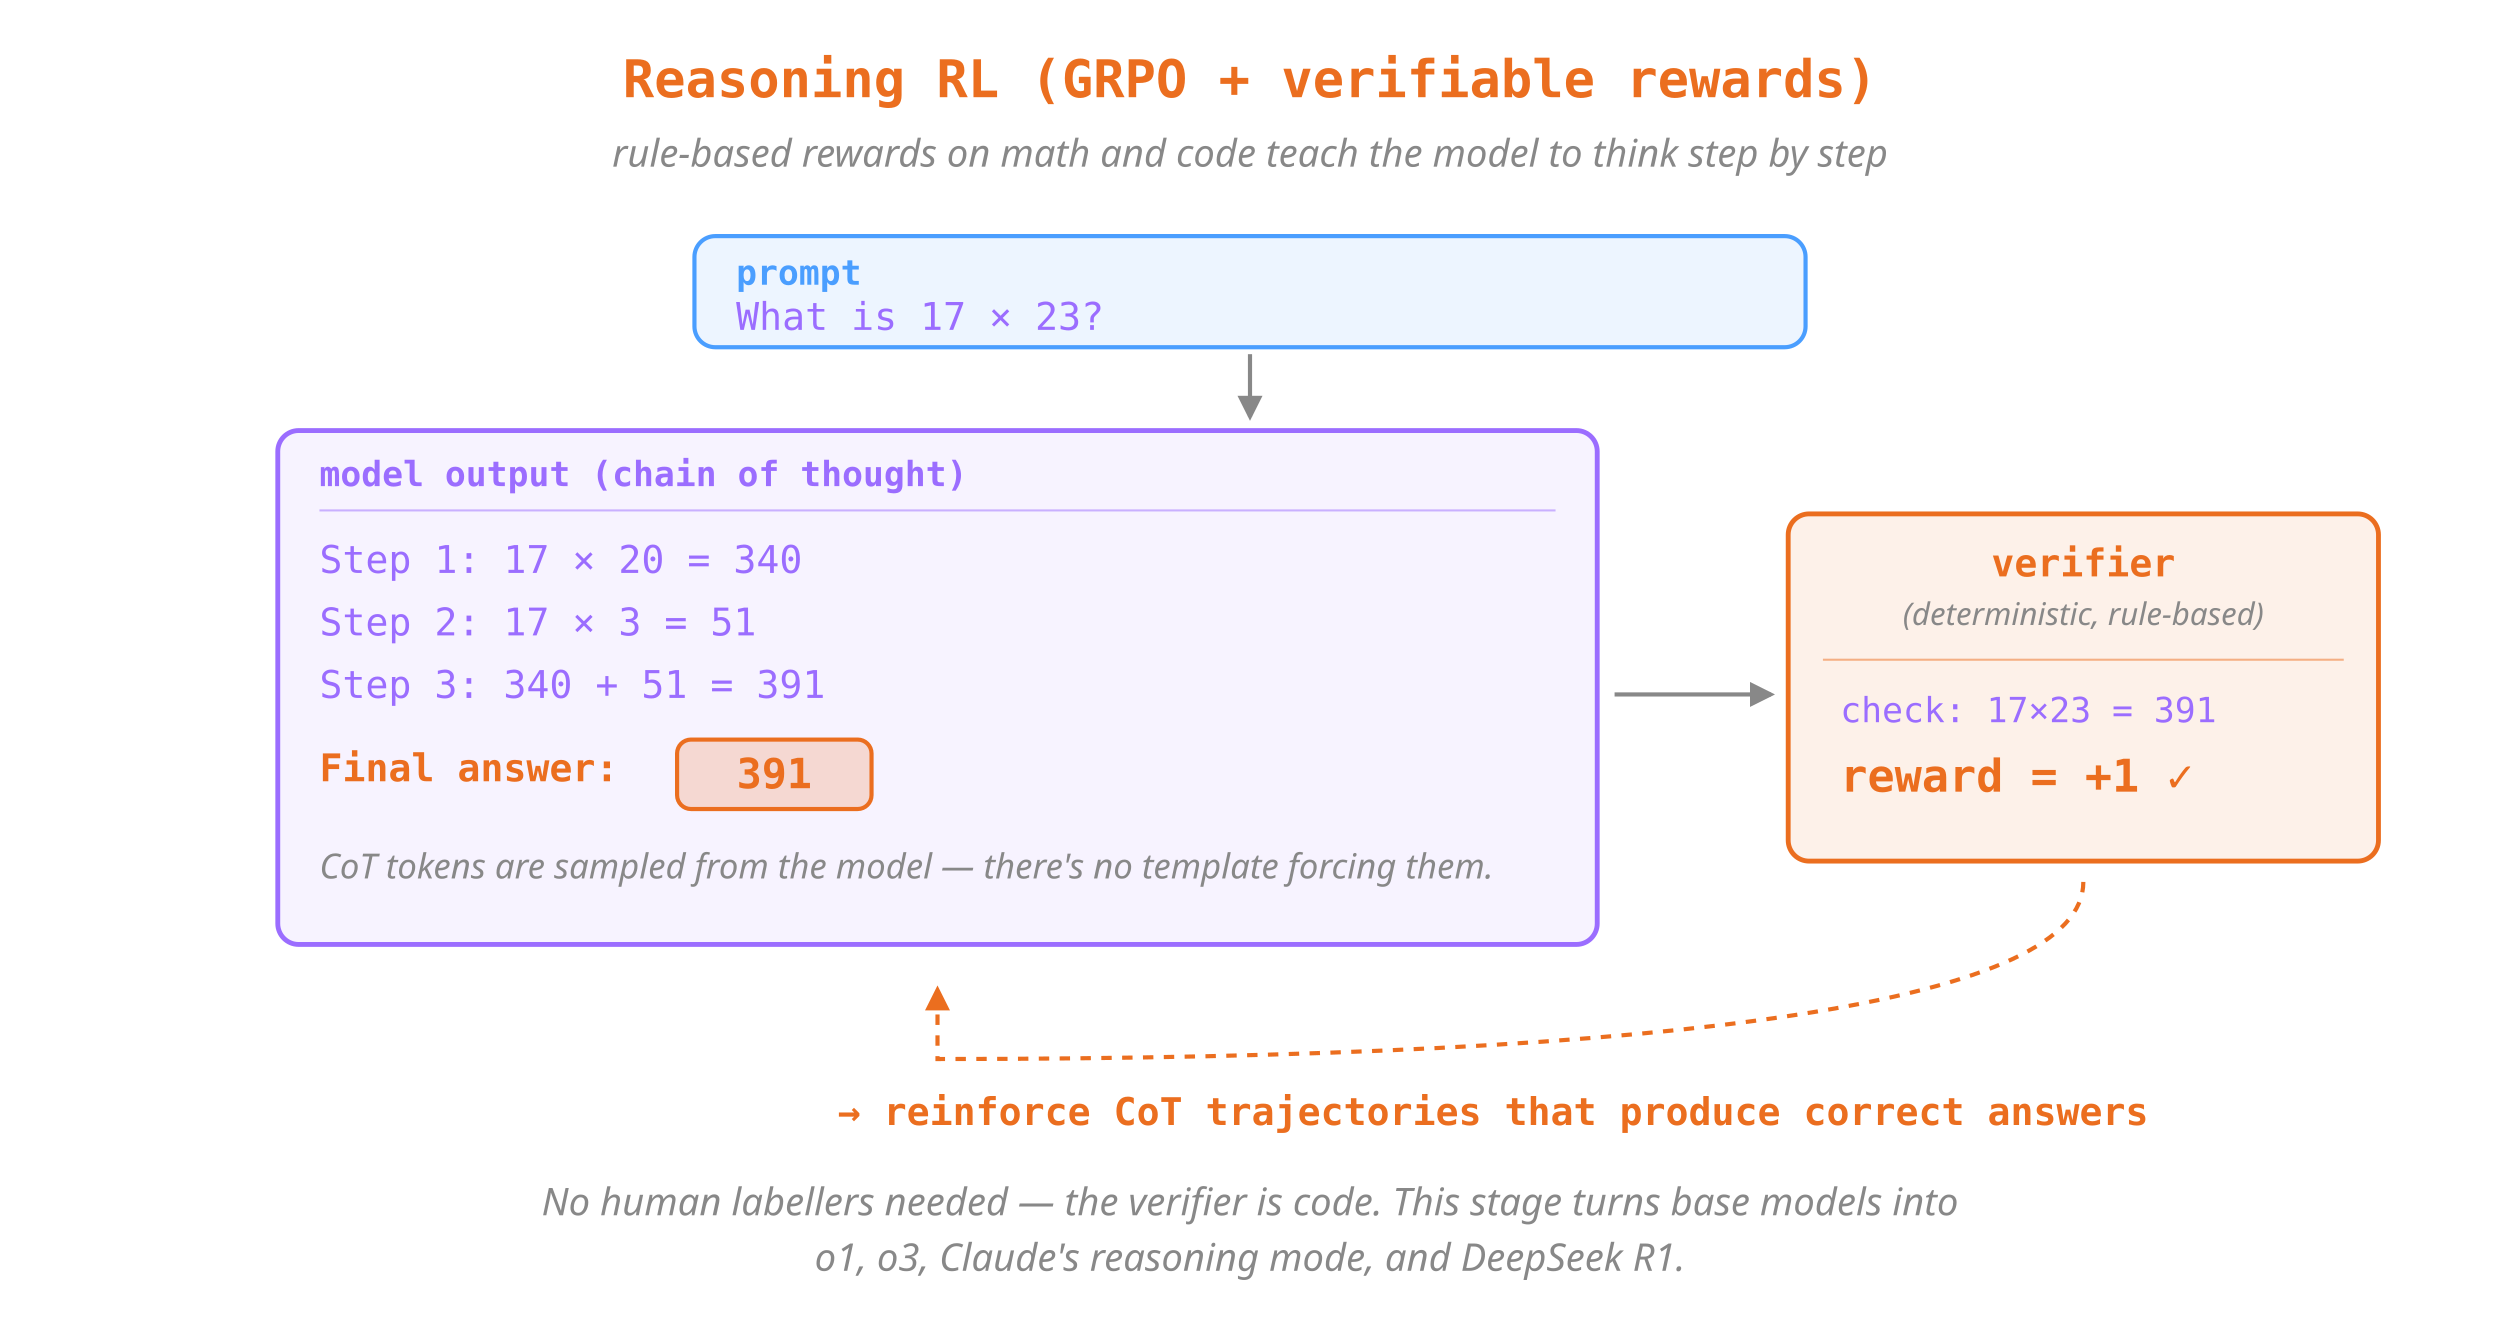
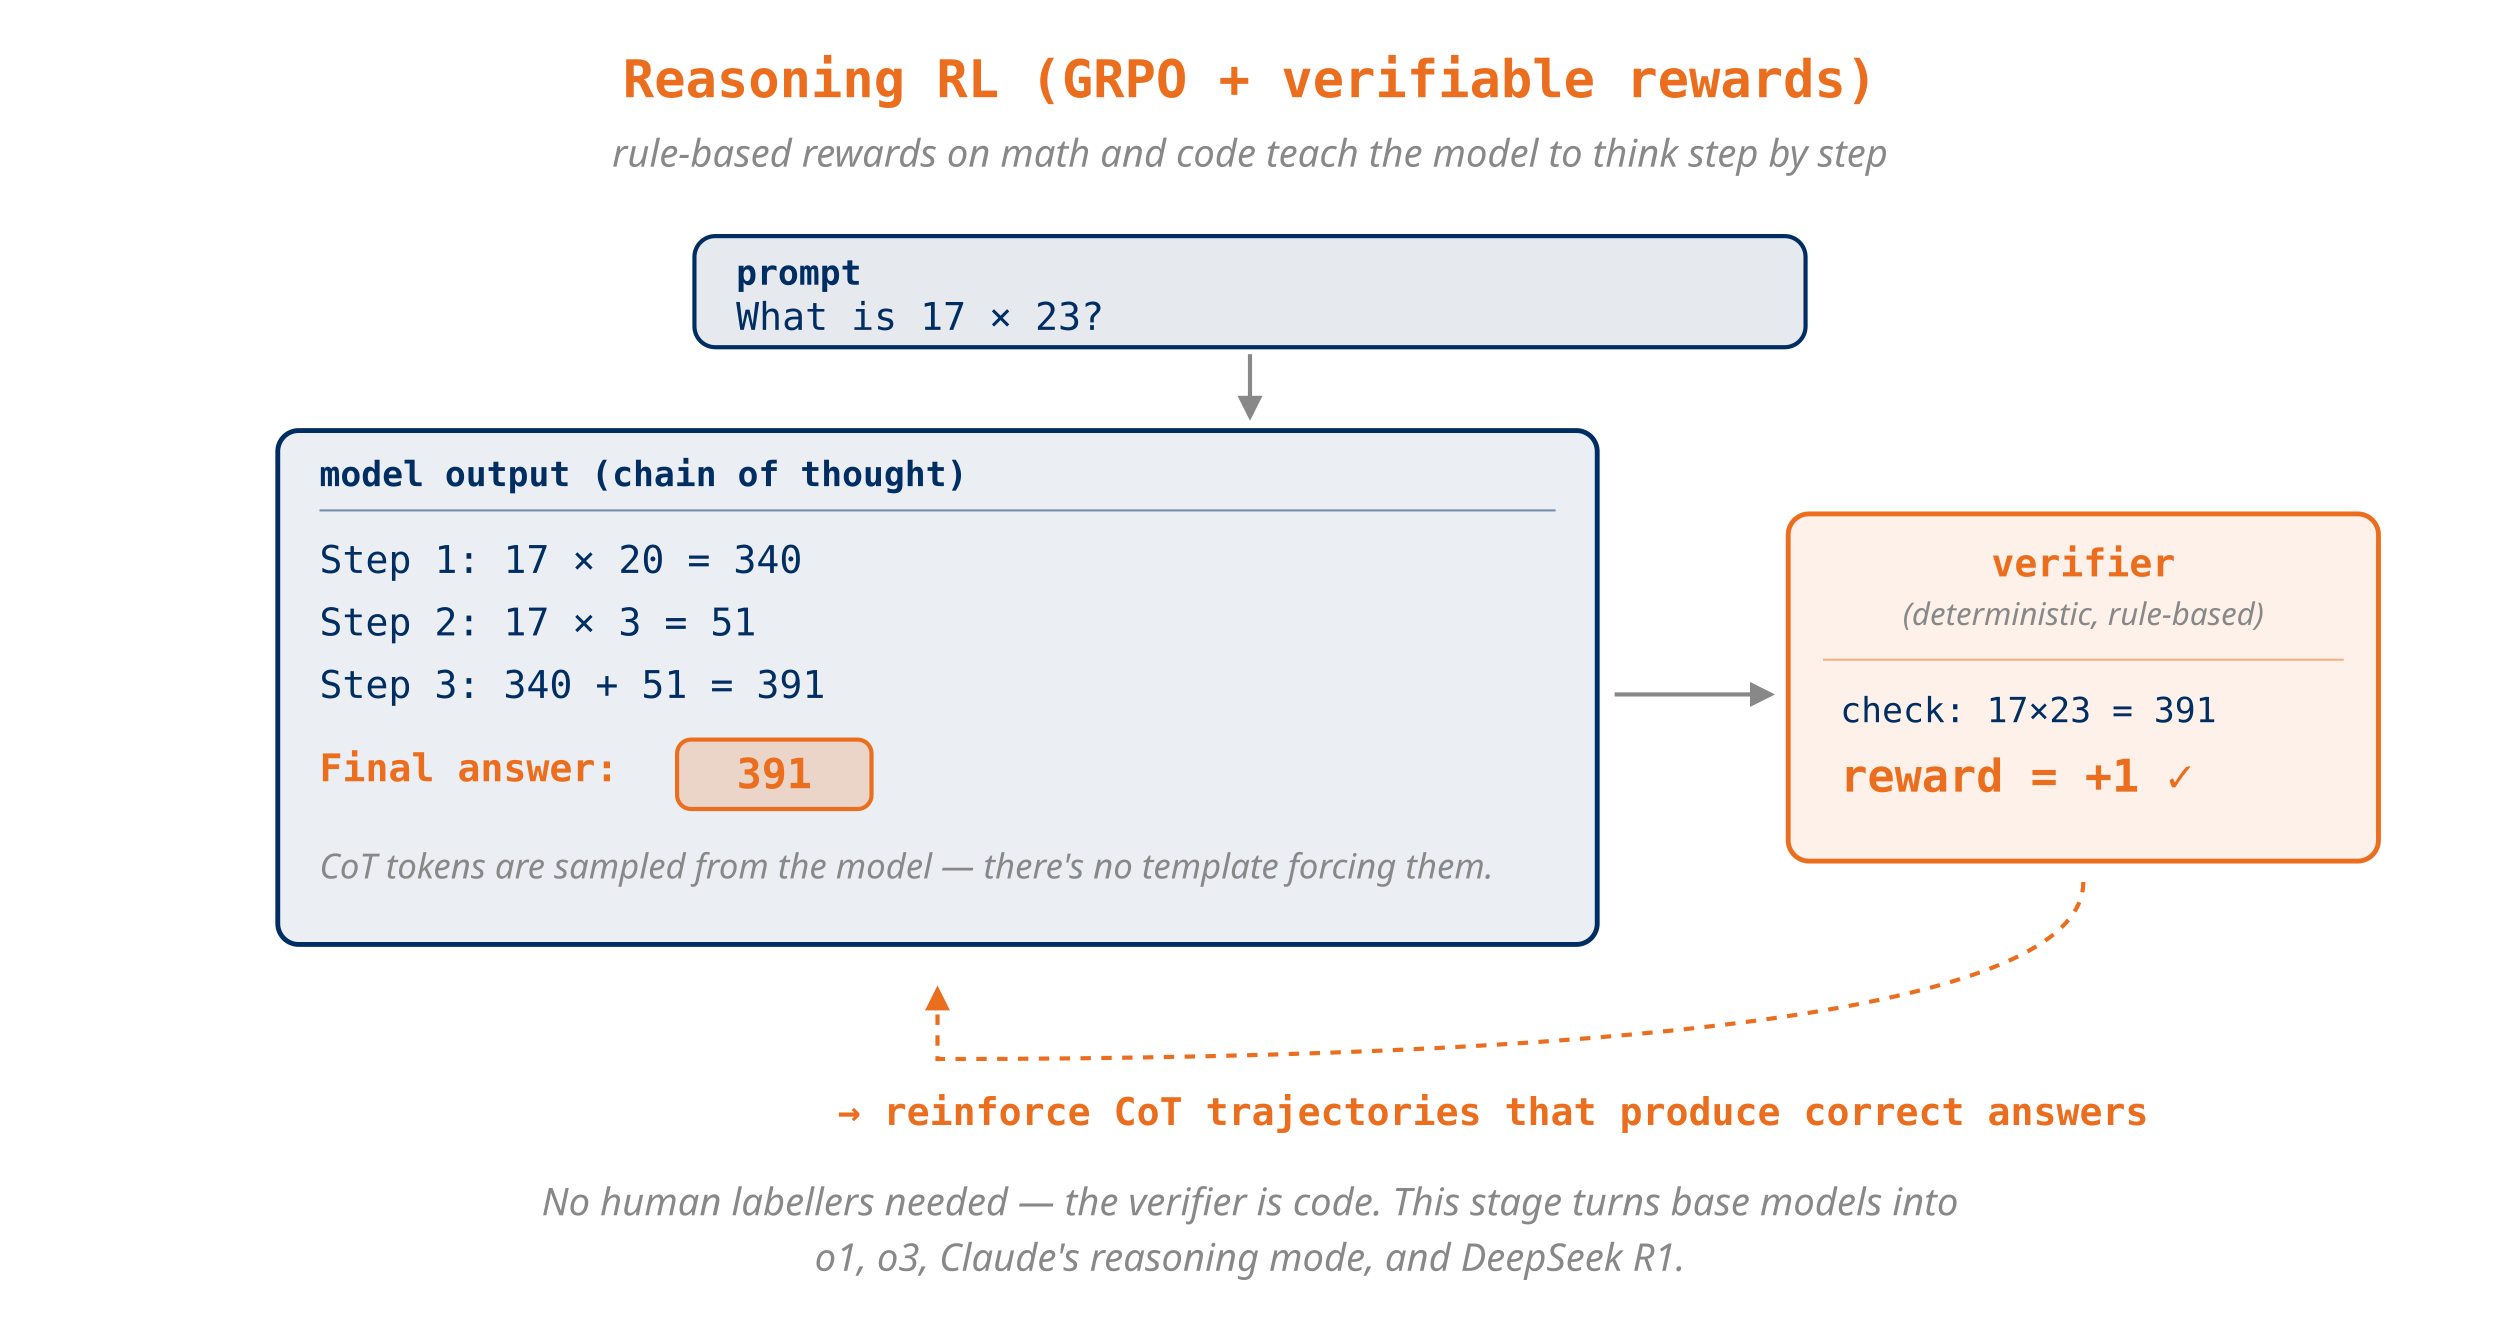
<svg xmlns="http://www.w3.org/2000/svg" viewBox="0 0 720 380" role="img" aria-label="Reasoning RL: the model is rewarded for explicit chain-of-thought that arrives at a verifiable answer">
  <defs>
    <marker id="arr-gray-t6" markerWidth="6" markerHeight="6" refX="5" refY="3" orient="auto">
      <polygon points="0,0 6,3 0,6" fill="#888" />
    </marker>
    <marker id="arr-orange-t6" markerWidth="6" markerHeight="6" refX="5" refY="3" orient="auto">
      <polygon points="0,0 6,3 0,6" fill="#EB6E1F" />
    </marker>
  </defs>
  <text x="360" y="28" text-anchor="middle" fill="#EB6E1F" font-size="15" font-family="ui-monospace, monospace" font-weight="600">Reasoning RL (GRPO + verifiable rewards)</text>
  <text x="360" y="48" text-anchor="middle" fill="#888" font-size="11" font-family="sans-serif" font-style="italic">rule-based rewards on math and code teach the model to think step by step</text>
-   <rect x="200" y="68" width="320" height="32" rx="6" ry="6" fill="rgba(74,158,255,0.10)" stroke="#4a9eff" stroke-width="1.2" />
-   <text x="212" y="82" fill="#4a9eff" font-size="10" font-family="ui-monospace, monospace" font-weight="600">prompt</text>
-   <text x="212" y="95" fill="#9b6dff" font-size="11" font-family="ui-monospace, monospace">What is 17 × 23?</text>
+   <rect x="200" y="68" width="320" height="32" rx="6" ry="6" fill="rgba(0,45,98,0.10)" stroke="#002D62" stroke-width="1.2" />
+   <text x="212" y="82" fill="#002D62" font-size="10" font-family="ui-monospace, monospace" font-weight="600">prompt</text>
+   <text x="212" y="95" fill="#002D62" font-size="11" font-family="ui-monospace, monospace">What is 17 × 23?</text>
  <line x1="360" y1="102" x2="360" y2="120" stroke="#888" stroke-width="1.2" marker-end="url(#arr-gray-t6)" />
-   <rect x="80" y="124" width="380" height="148" rx="6" ry="6" fill="rgba(155,109,255,0.08)" stroke="#9b6dff" stroke-width="1.4" />
-   <text x="92" y="140" fill="#9b6dff" font-size="10" font-family="ui-monospace, monospace" font-weight="600">model output (chain of thought)</text>
-   <line x1="92" y1="147" x2="448" y2="147" stroke="#9b6dff" stroke-width="0.6" opacity="0.5" />
-   <text x="92" y="165" fill="#9b6dff" font-size="11" font-family="ui-monospace, monospace">Step 1: 17 × 20 = 340</text>
-   <text x="92" y="183" fill="#9b6dff" font-size="11" font-family="ui-monospace, monospace">Step 2: 17 × 3  = 51</text>
-   <text x="92" y="201" fill="#9b6dff" font-size="11" font-family="ui-monospace, monospace">Step 3: 340 + 51 = 391</text>
+   <rect x="80" y="124" width="380" height="148" rx="6" ry="6" fill="rgba(0,45,98,0.08)" stroke="#002D62" stroke-width="1.4" />
+   <text x="92" y="140" fill="#002D62" font-size="10" font-family="ui-monospace, monospace" font-weight="600">model output (chain of thought)</text>
+   <line x1="92" y1="147" x2="448" y2="147" stroke="#002D62" stroke-width="0.6" opacity="0.5" />
+   <text x="92" y="165" fill="#002D62" font-size="11" font-family="ui-monospace, monospace">Step 1: 17 × 20 = 340</text>
+   <text x="92" y="183" fill="#002D62" font-size="11" font-family="ui-monospace, monospace">Step 2: 17 × 3  = 51</text>
+   <text x="92" y="201" fill="#002D62" font-size="11" font-family="ui-monospace, monospace">Step 3: 340 + 51 = 391</text>
  <text x="92" y="225" fill="#EB6E1F" font-size="11" font-family="ui-monospace, monospace" font-weight="600">Final answer:</text>
  <rect x="195" y="213" width="56" height="20" rx="4" ry="4" fill="rgba(235,110,31,0.20)" stroke="#EB6E1F" stroke-width="1.2" />
  <text x="223" y="227" text-anchor="middle" fill="#EB6E1F" font-size="12" font-family="ui-monospace, monospace" font-weight="600">391</text>
  <text x="92" y="253" fill="#888" font-size="10" font-family="sans-serif" font-style="italic">CoT tokens are sampled from the model — there's no template forcing them.</text>
  <line x1="465" y1="200" x2="510" y2="200" stroke="#888" stroke-width="1.2" marker-end="url(#arr-gray-t6)" />
  <rect x="515" y="148" width="170" height="100" rx="6" ry="6" fill="rgba(235,110,31,0.10)" stroke="#EB6E1F" stroke-width="1.4" />
  <text x="600" y="166" text-anchor="middle" fill="#EB6E1F" font-size="11" font-family="ui-monospace, monospace" font-weight="600">verifier</text>
  <text x="600" y="180" text-anchor="middle" fill="#888" font-size="9" font-family="sans-serif" font-style="italic">(deterministic, rule-based)</text>
  <line x1="525" y1="190" x2="675" y2="190" stroke="#EB6E1F" stroke-width="0.6" opacity="0.5" />
-   <text x="530" y="208" fill="#9b6dff" font-size="10" font-family="ui-monospace, monospace">check: 17×23 = 391</text>
+   <text x="530" y="208" fill="#002D62" font-size="10" font-family="ui-monospace, monospace">check: 17×23 = 391</text>
  <text x="530" y="228" fill="#EB6E1F" font-size="13" font-family="ui-monospace, monospace" font-weight="600">reward = +1 ✓</text>
  <path d="M 600 254 Q 600 305 270 305 L 270 285" fill="none" stroke="#EB6E1F" stroke-width="1.2" stroke-dasharray="3,3" marker-end="url(#arr-orange-t6)" />
  <text x="430" y="324" text-anchor="middle" fill="#EB6E1F" font-size="11" font-family="ui-monospace, monospace" font-weight="600">→ reinforce CoT trajectories that produce correct answers</text>
  <text x="360" y="350" text-anchor="middle" fill="#888" font-size="11" font-family="sans-serif" font-style="italic">No human labellers needed — the verifier is code. This stage turns base models into</text>
  <text x="360" y="366" text-anchor="middle" fill="#888" font-size="11" font-family="sans-serif" font-style="italic">o1, o3, Claude's reasoning mode, and DeepSeek R1.</text>
</svg>
